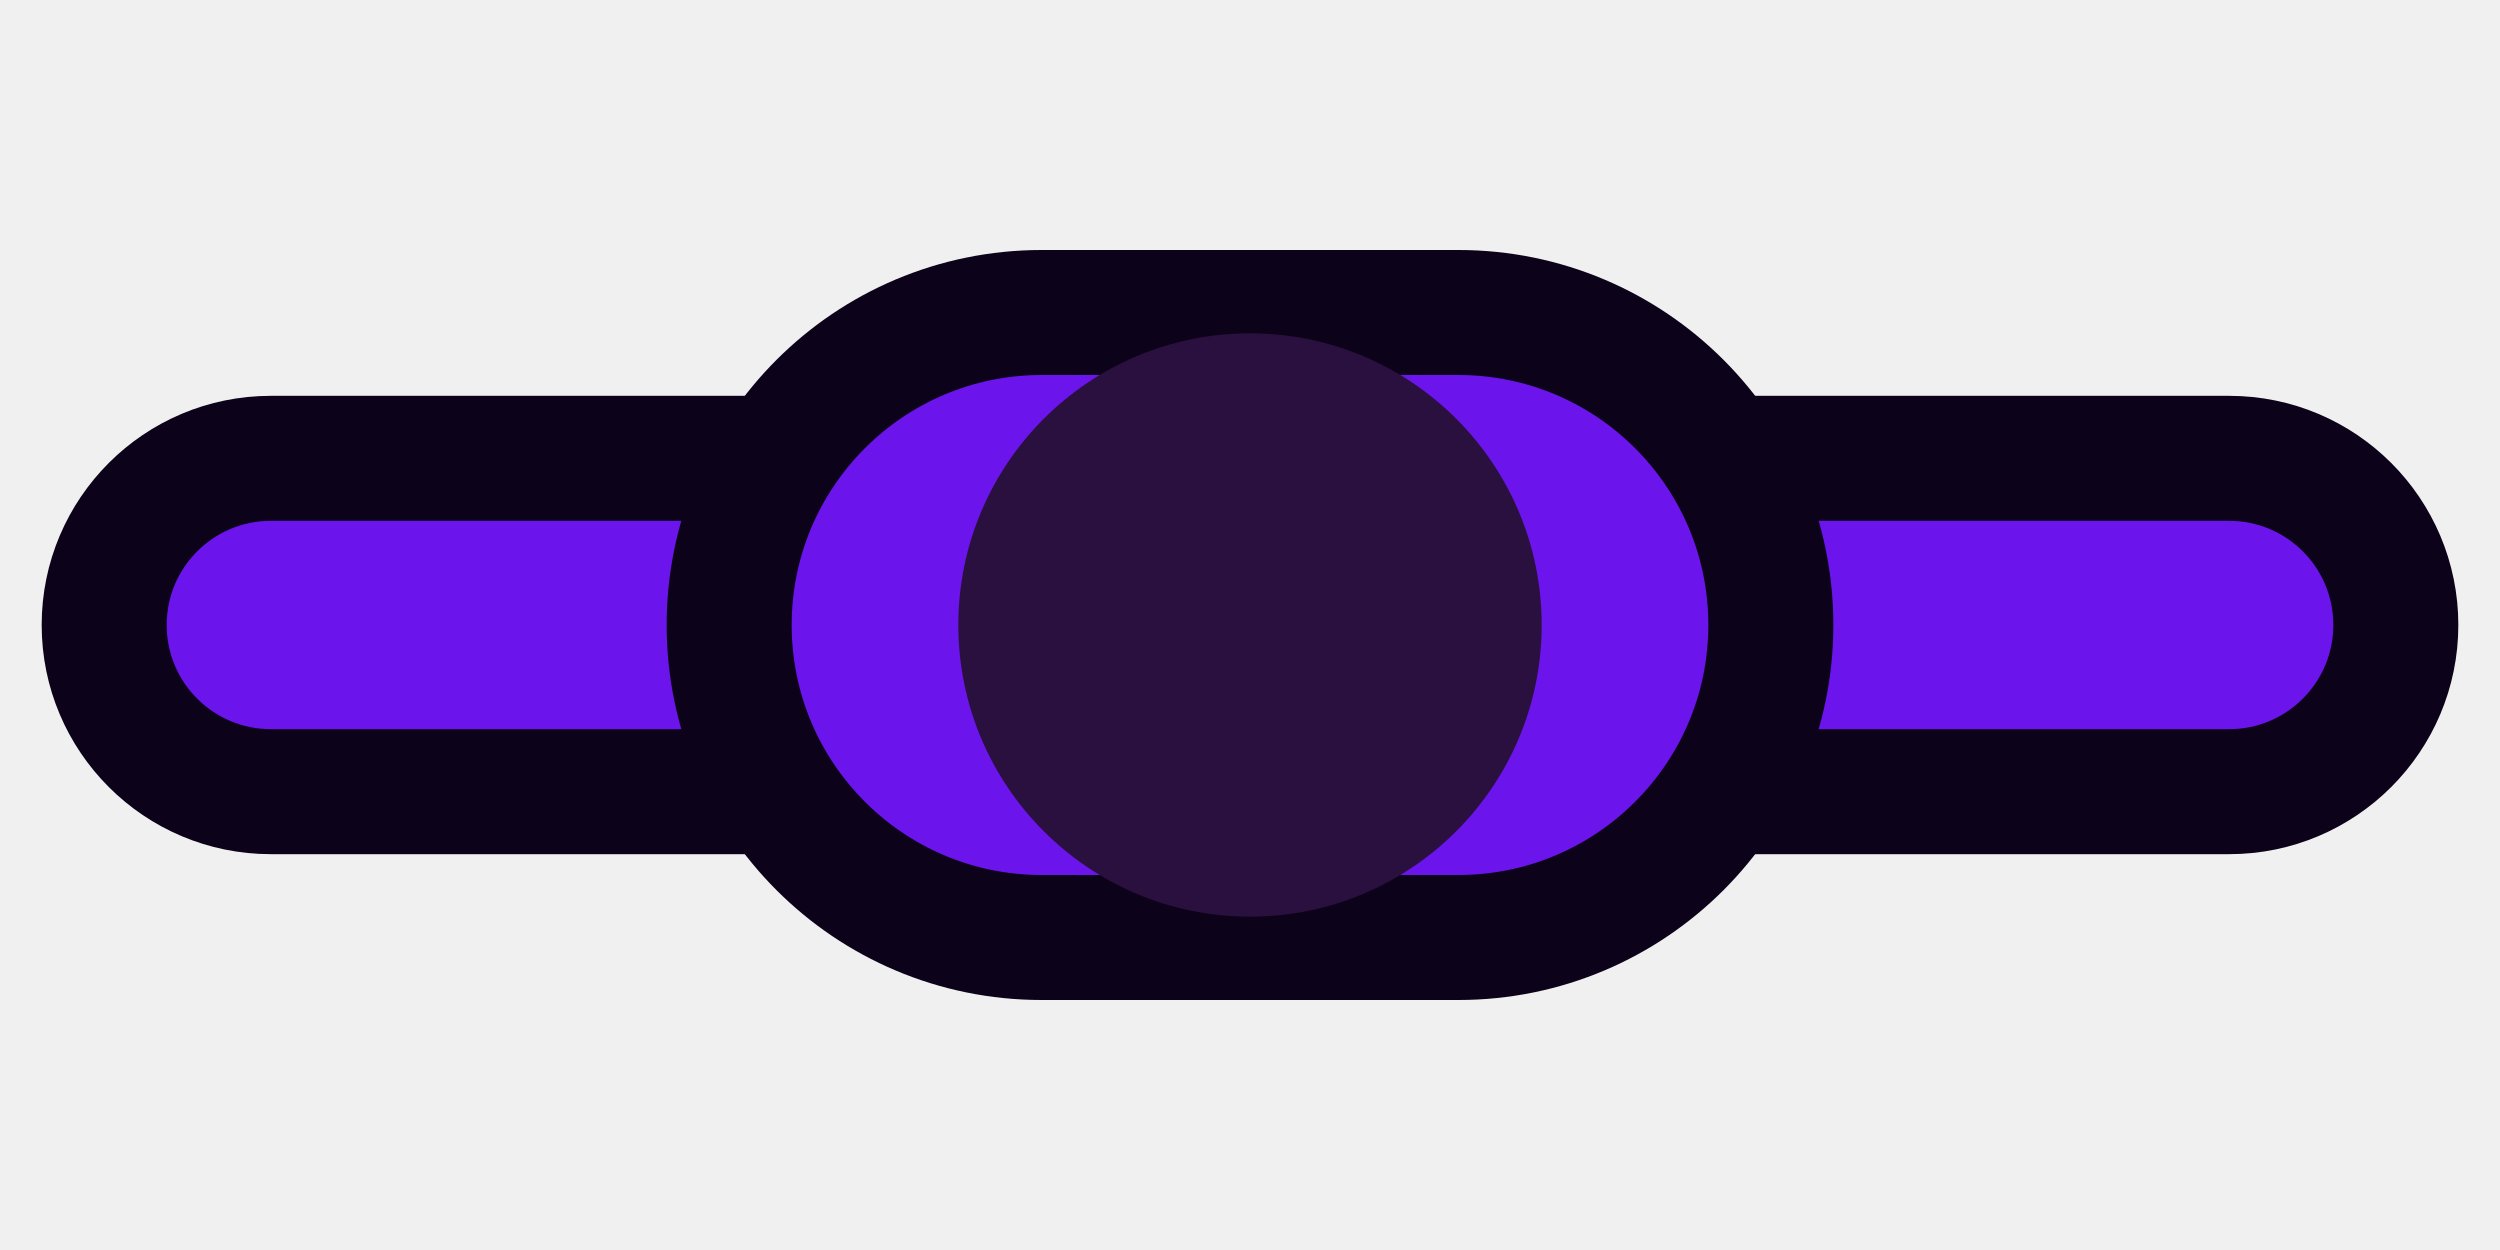
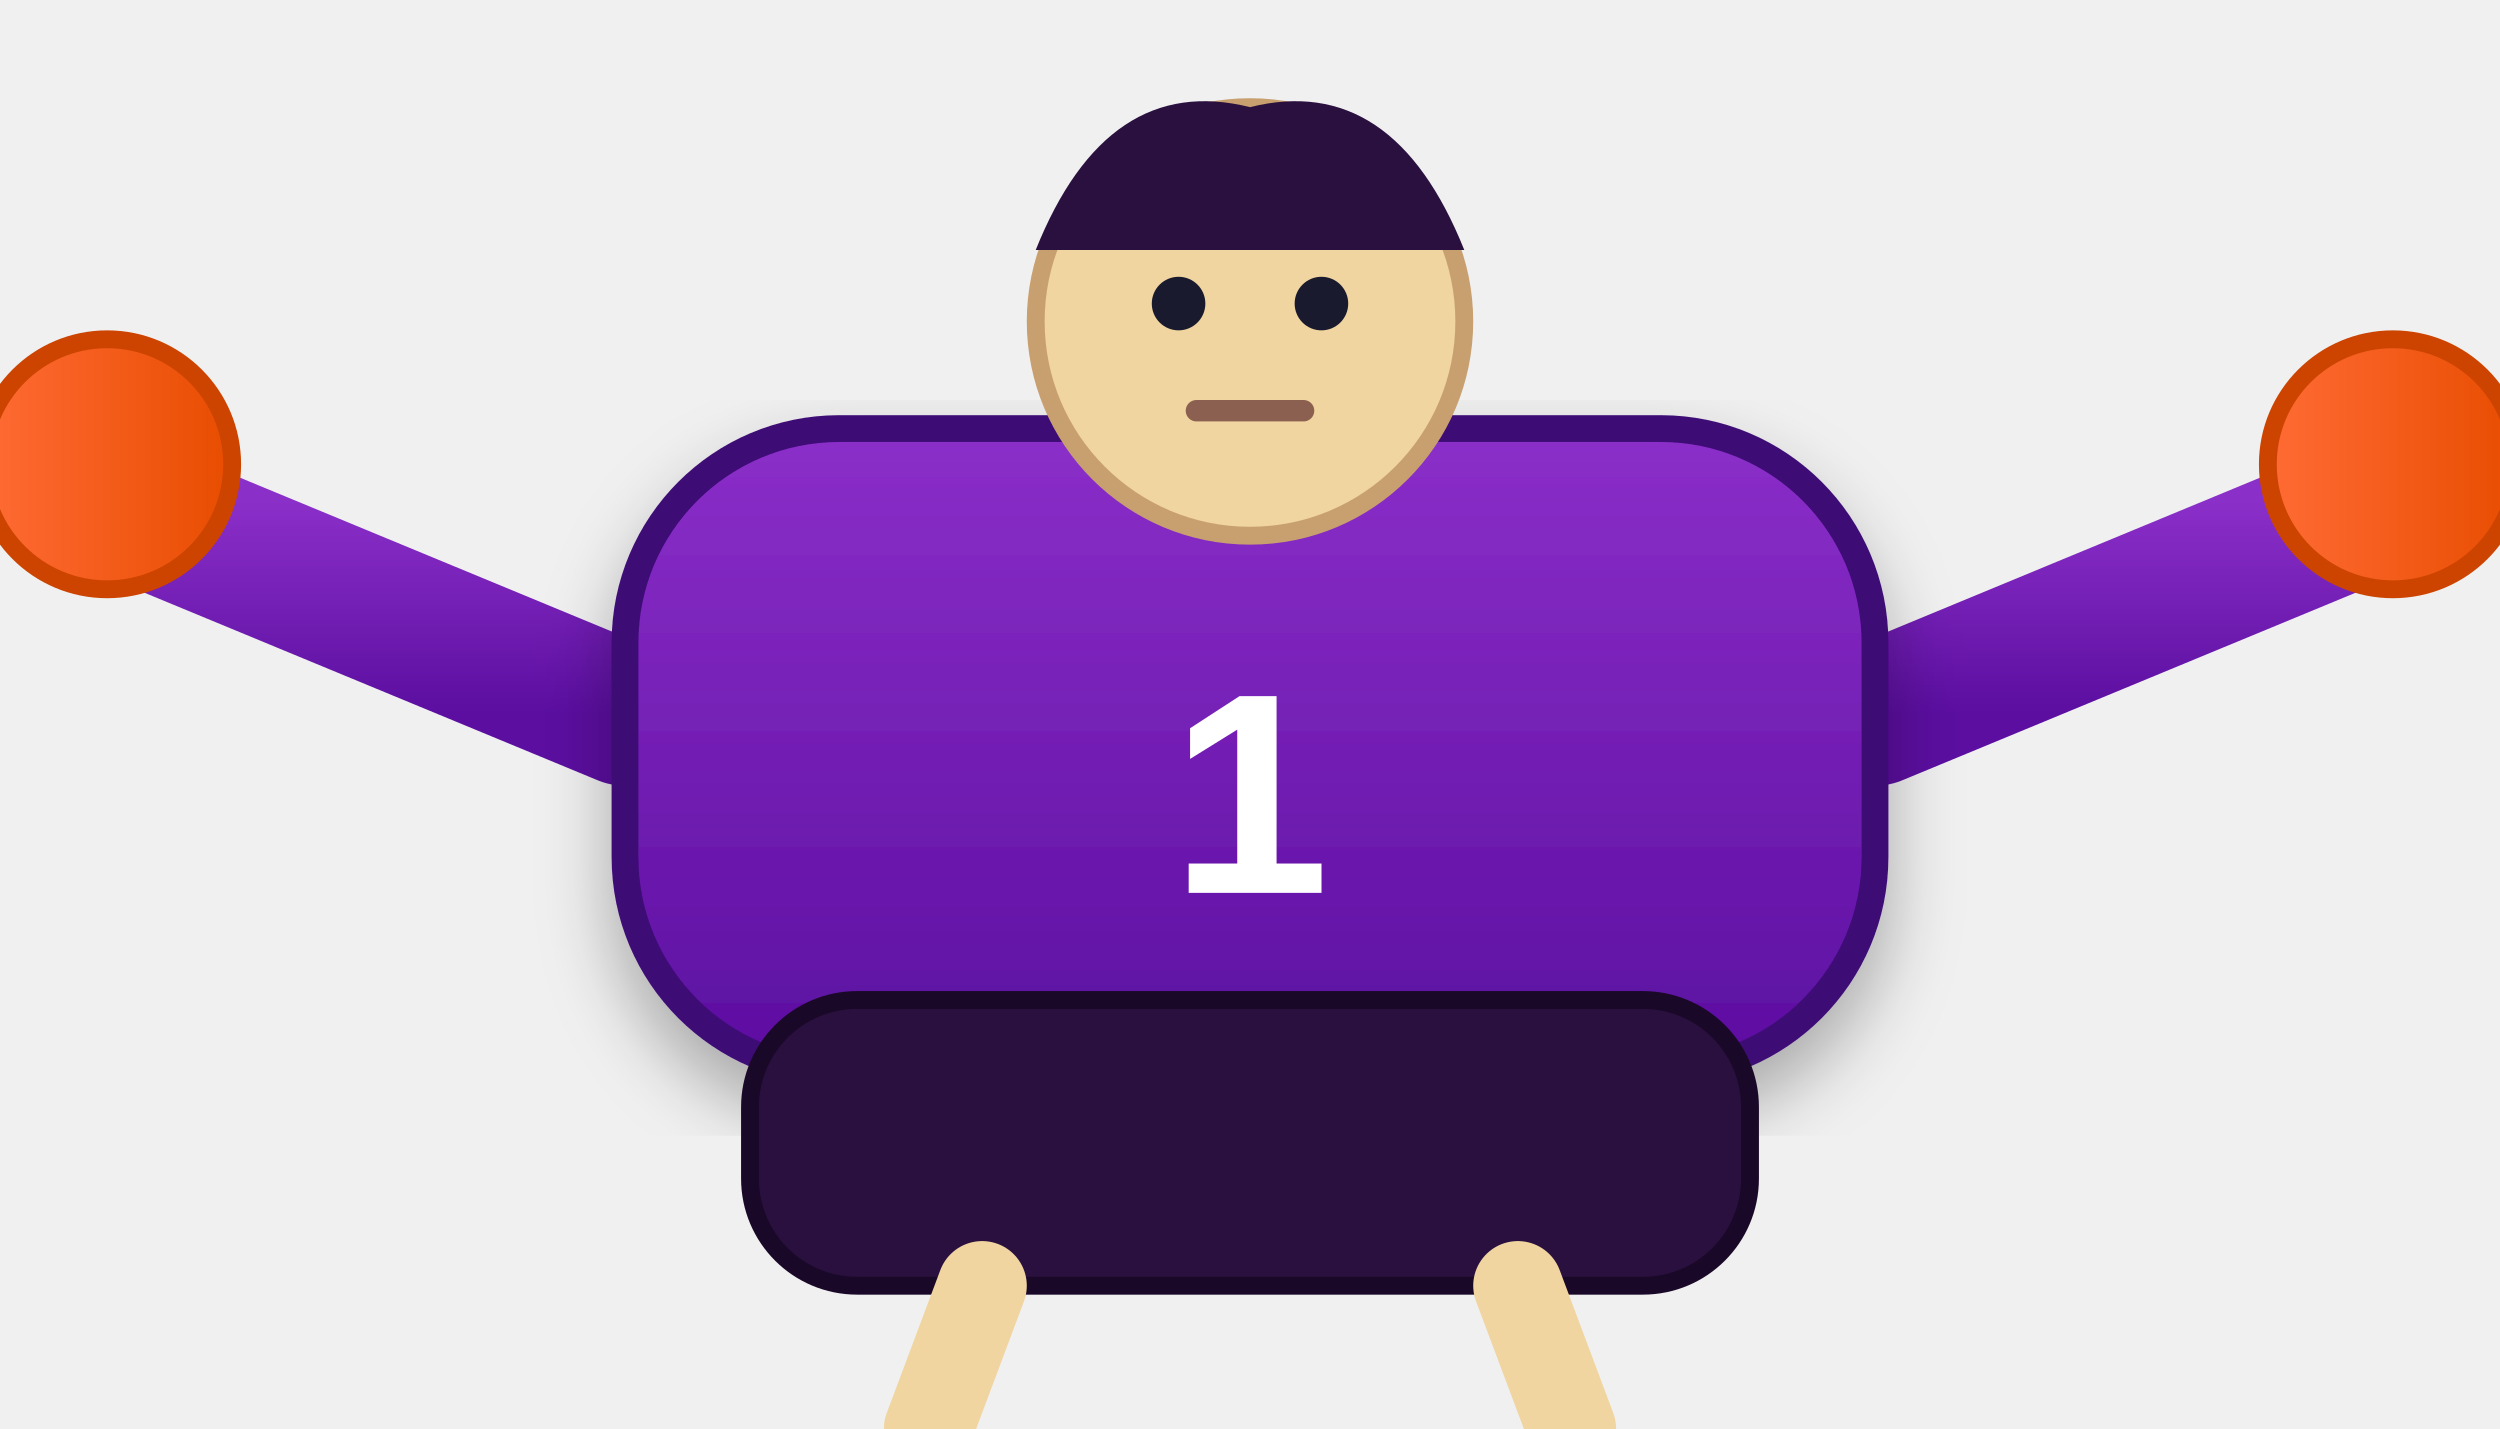
- <svg xmlns="http://www.w3.org/2000/svg" viewBox="0 0 120 60">
+ <svg xmlns="http://www.w3.org/2000/svg" viewBox="0 0 140 80">
  <defs>
-     <style>
-       .outline { stroke: #0C0219; stroke-width: 6; fill: #6B14EC; }
-       .head { fill: #2A103E; }
-     </style>
+     <linearGradient id="jerseyGrad" x1="0" y1="0" x2="0" y2="1">
+       <stop offset="0%" stop-color="#8B2FC9" />
+       <stop offset="100%" stop-color="#5B0EA0" />
+     </linearGradient>
+     <linearGradient id="gloveGrad" x1="0" y1="0" x2="1" y2="0">
+       <stop offset="0%" stop-color="#FF6B35" />
+       <stop offset="100%" stop-color="#E84D00" />
+     </linearGradient>
+     <filter id="gkShadow">
+       <feDropShadow dx="0" dy="2" stdDeviation="2" flood-color="#000" flood-opacity="0.3" />
+     </filter>
  </defs>
-   <rect x="5" y="22" width="110" height="16" rx="8" class="outline" />
-   <rect x="35" y="15" width="50" height="30" rx="15" class="outline" />
-   <circle cx="60" cy="30" r="14" class="head" />
+   <line x1="35" y1="40" x2="6" y2="28" stroke="url(#jerseyGrad)" stroke-width="8" stroke-linecap="round" />
+   <line x1="105" y1="40" x2="134" y2="28" stroke="url(#jerseyGrad)" stroke-width="8" stroke-linecap="round" />
+   <circle cx="6" cy="26" r="7" fill="url(#gloveGrad)" stroke="#CC4400" stroke-width="1" />
+   <circle cx="134" cy="26" r="7" fill="url(#gloveGrad)" stroke="#CC4400" stroke-width="1" />
+   <rect x="35" y="24" width="70" height="36" rx="12" fill="url(#jerseyGrad)" stroke="#3D0875" stroke-width="1.5" filter="url(#gkShadow)" />
+   <text x="70" y="50" text-anchor="middle" fill="white" font-size="16" font-weight="bold" font-family="Arial">1</text>
+   <rect x="42" y="56" width="56" height="16" rx="6" fill="#2A103E" stroke="#1A0828" stroke-width="1" />
+   <circle cx="70" cy="18" r="12" fill="#F0D5A0" stroke="#C8A070" stroke-width="1" />
+   <path d="M58,14 Q62,4 70,6 Q78,4 82,14" fill="#2A103E" stroke="none" />
+   <circle cx="66" cy="17" r="1.5" fill="#1A1A2E" />
+   <circle cx="74" cy="17" r="1.5" fill="#1A1A2E" />
+   <line x1="67" y1="23" x2="73" y2="23" stroke="#8B6050" stroke-width="1.2" stroke-linecap="round" />
+   <line x1="55" y1="72" x2="52" y2="80" stroke="#F0D5A0" stroke-width="5" stroke-linecap="round" />
+   <line x1="85" y1="72" x2="88" y2="80" stroke="#F0D5A0" stroke-width="5" stroke-linecap="round" />
</svg>
